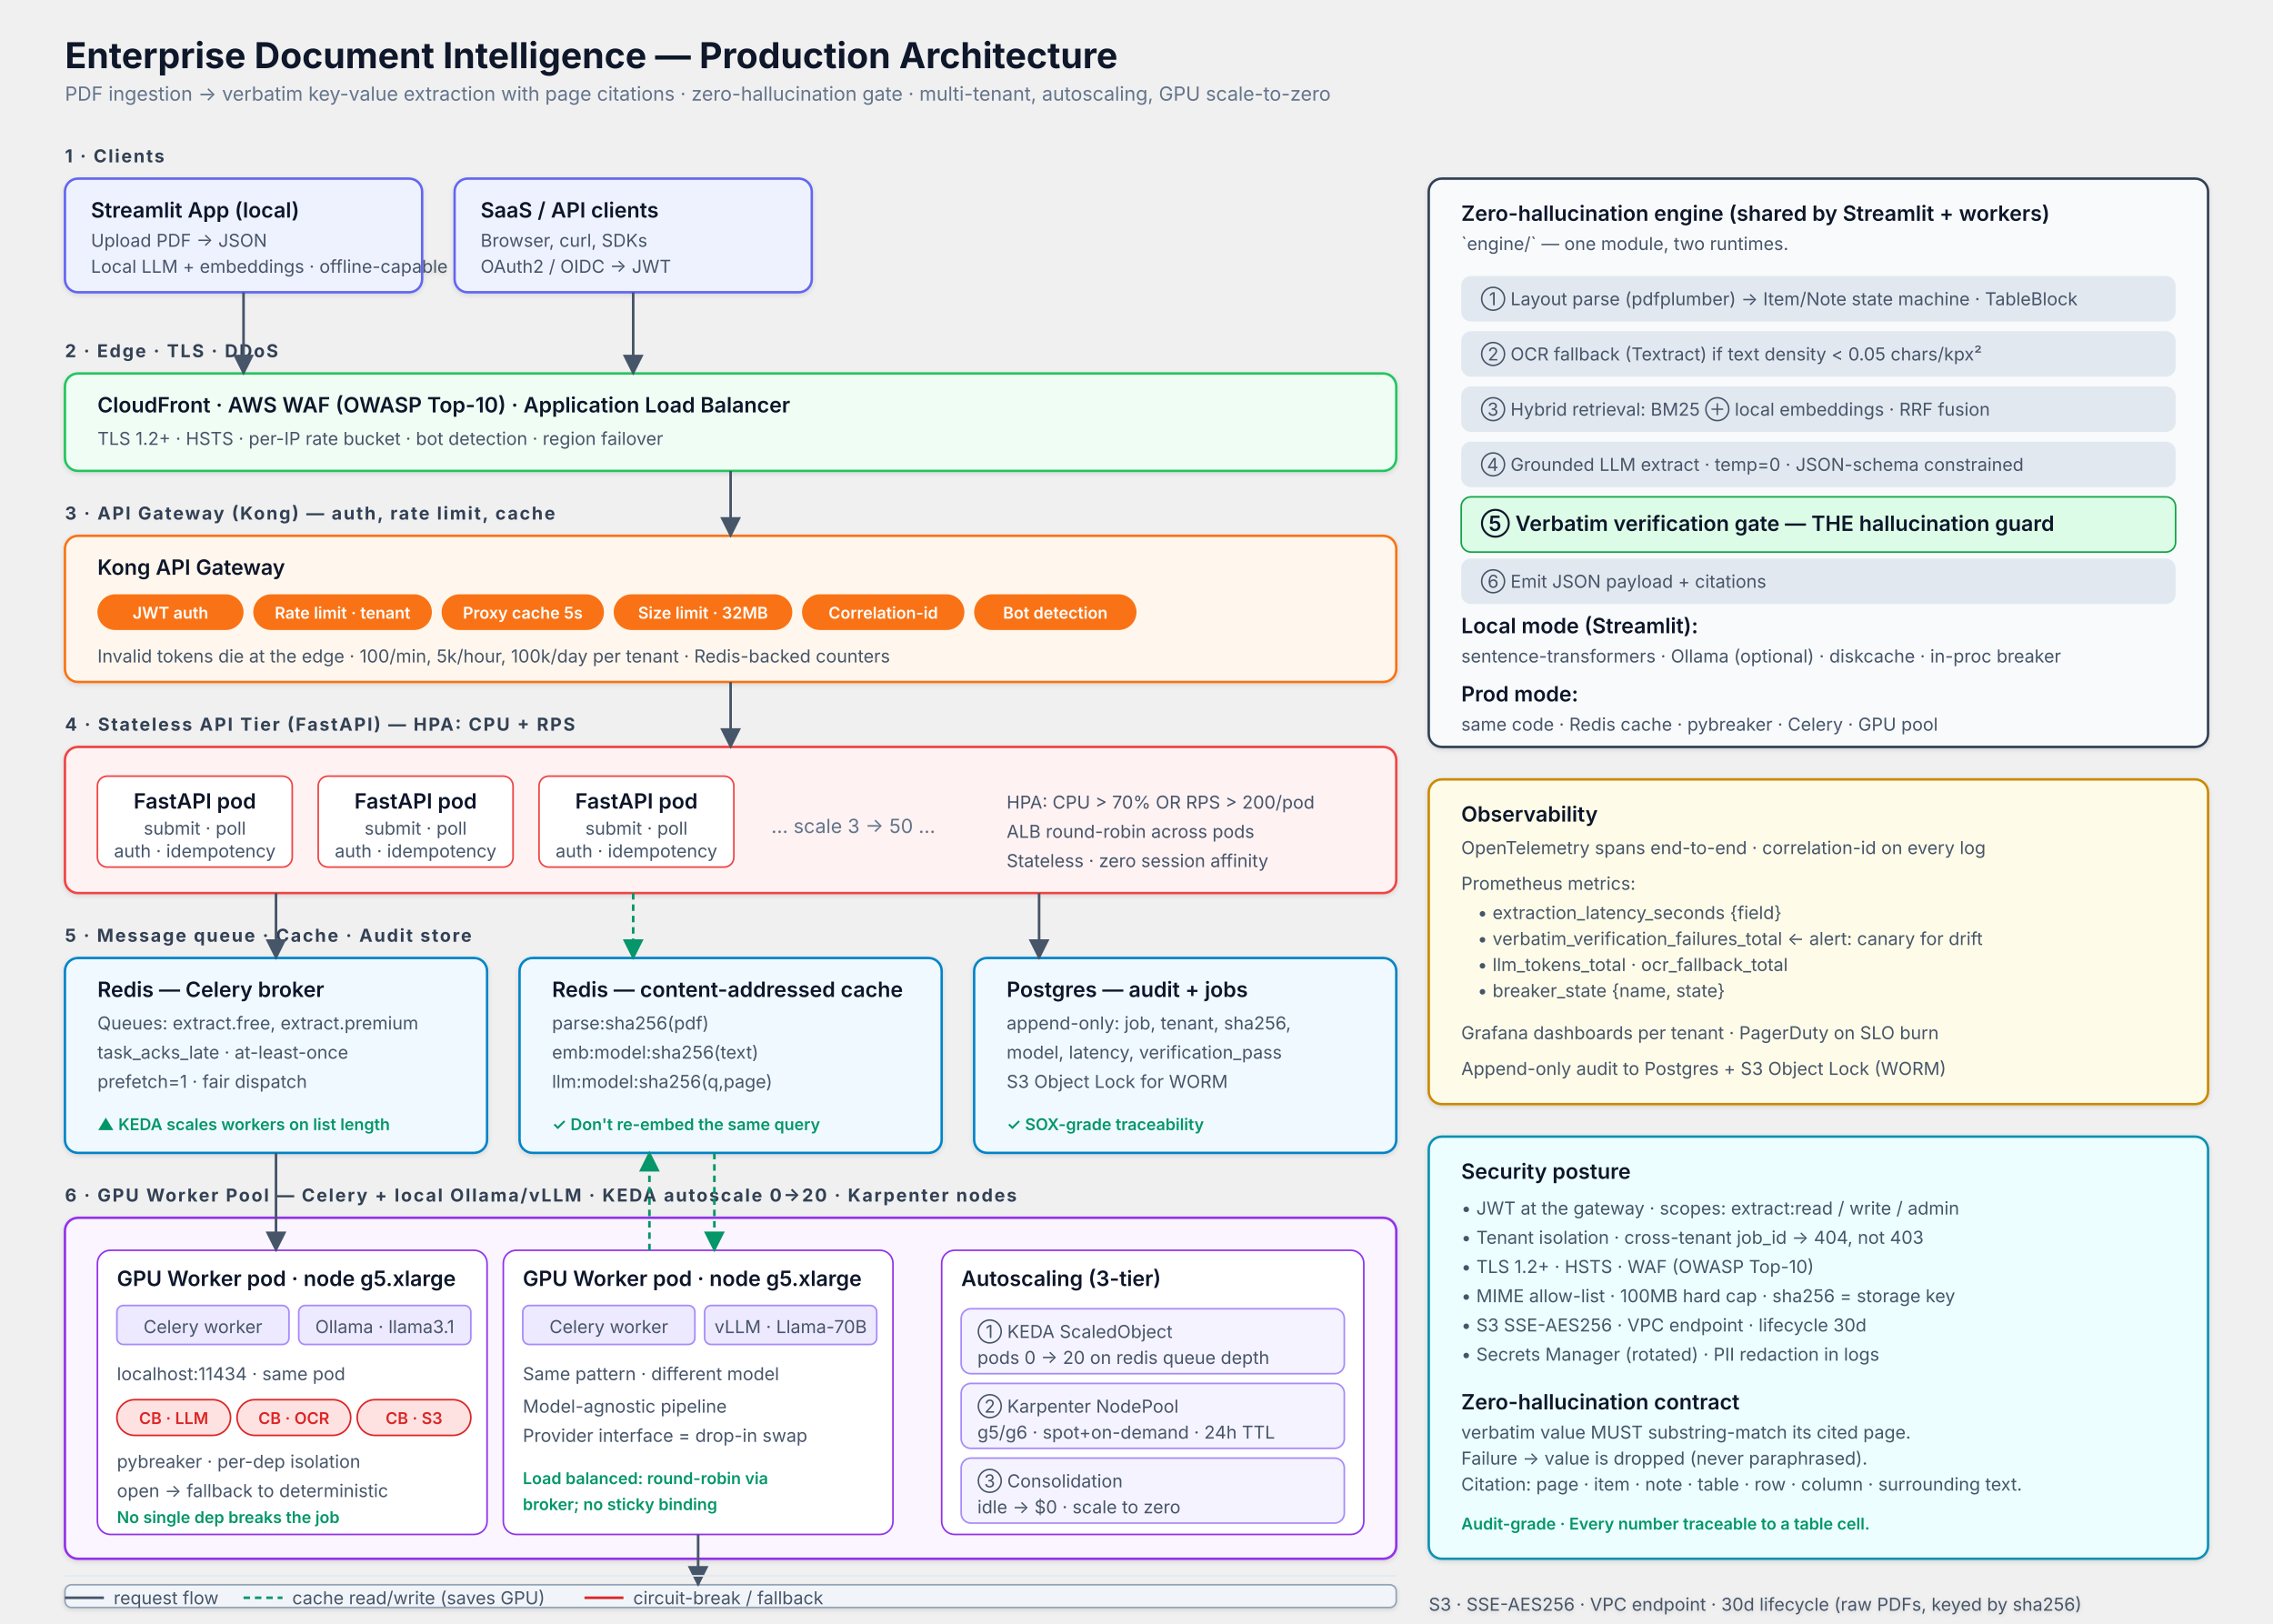
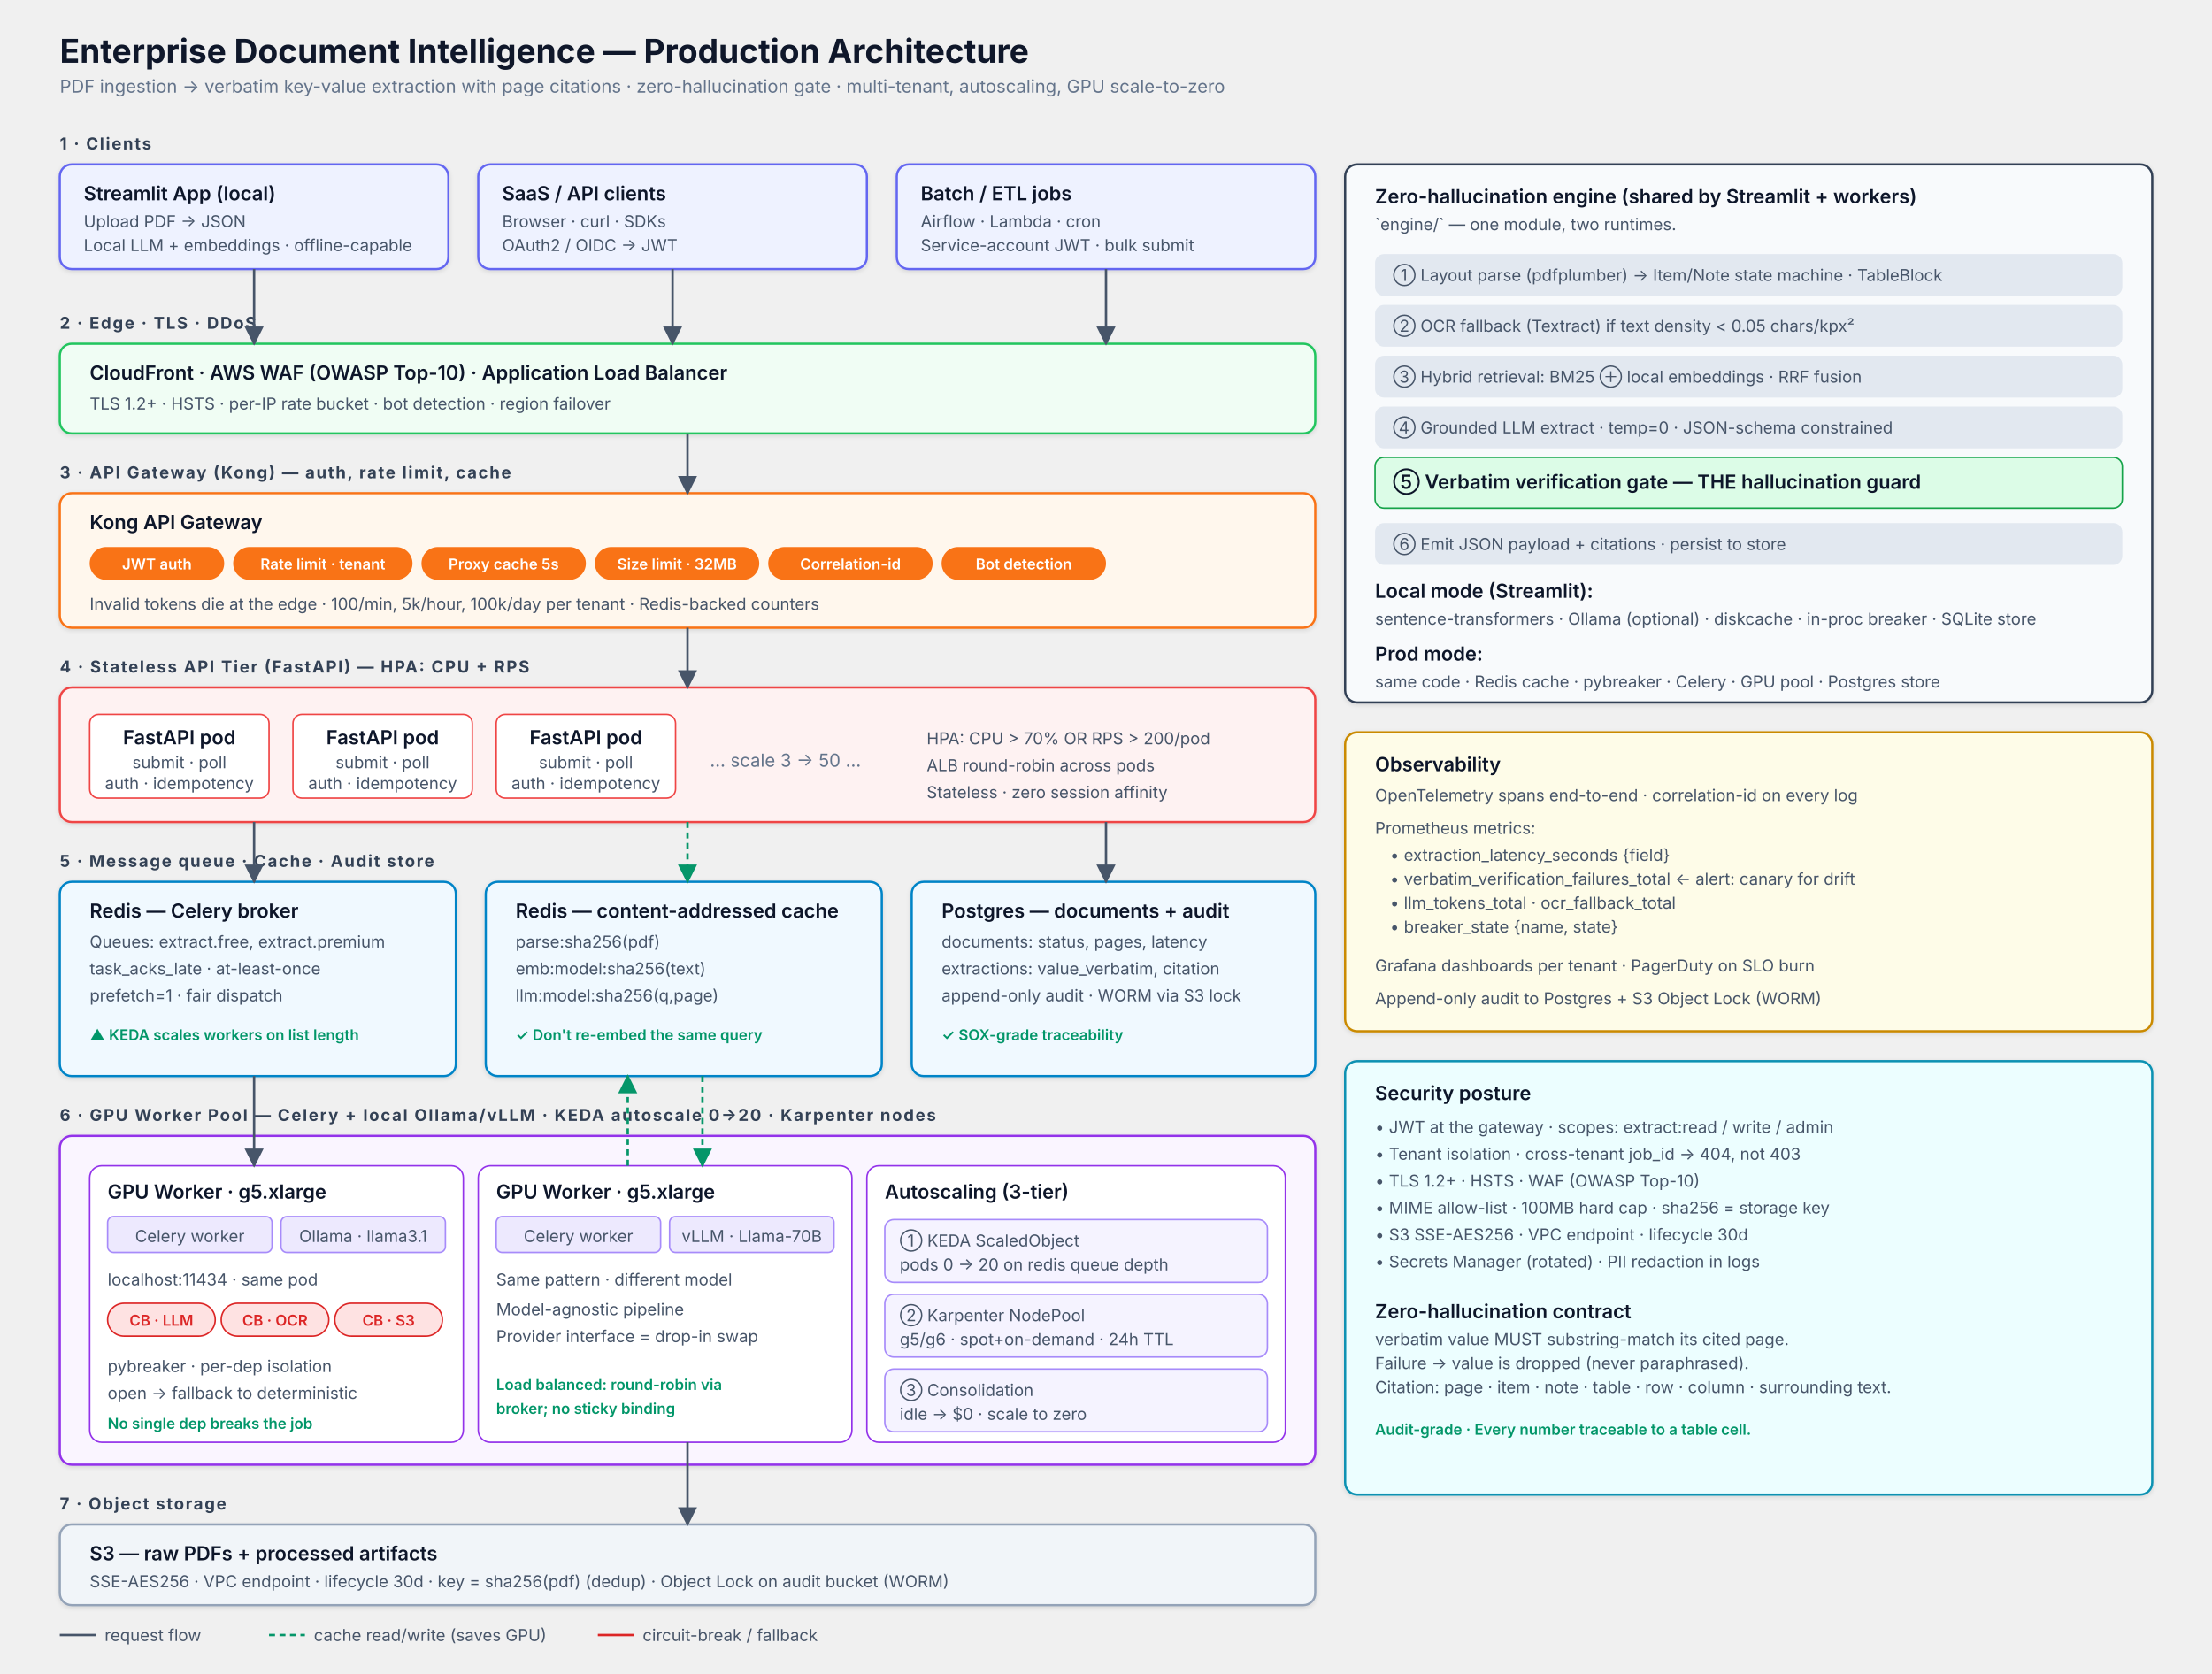
- <svg xmlns="http://www.w3.org/2000/svg" viewBox="0 0 1400 1000" font-family="-apple-system, Segoe UI, Inter, sans-serif">
+ <svg xmlns="http://www.w3.org/2000/svg" viewBox="0 0 1480 1120" font-family="-apple-system, Segoe UI, Inter, sans-serif">
  <defs>
    <marker id="arrow" viewBox="0 0 10 10" refX="9" refY="5" markerWidth="8" markerHeight="8" orient="auto-start-reverse">
      <path d="M0,0 L10,5 L0,10 z" fill="#475569" />
    </marker>
    <marker id="arrow-green" viewBox="0 0 10 10" refX="9" refY="5" markerWidth="8" markerHeight="8" orient="auto-start-reverse">
      <path d="M0,0 L10,5 L0,10 z" fill="#059669" />
    </marker>
    <marker id="arrow-red" viewBox="0 0 10 10" refX="9" refY="5" markerWidth="8" markerHeight="8" orient="auto-start-reverse">
      <path d="M0,0 L10,5 L0,10 z" fill="#dc2626" />
    </marker>
    <filter id="shadow" x="-5%" y="-5%" width="110%" height="115%">
      <feDropShadow dx="0" dy="1" stdDeviation="1.5" flood-color="#000" flood-opacity="0.12" />
    </filter>
    <style>
      .title   { font-size:22px; font-weight:700; fill:#0f172a; }
      .sub     { font-size:12px; fill:#64748b; }
      .layer   { font-size:11px; font-weight:700; fill:#334155; letter-spacing:1px; text-transform:uppercase; }
      .box     { font-size:13px; font-weight:600; fill:#0f172a; }
      .small   { font-size:11px; fill:#475569; }
      .tag     { font-size:10px; font-weight:600; fill:#ffffff; }
      .kpi     { font-size:10px; font-weight:600; fill:#059669; }
      .warn    { font-size:10px; font-weight:600; fill:#dc2626; }
      .flow    { stroke:#475569; stroke-width:1.6; fill:none; }
      .flow-g  { stroke:#059669; stroke-width:1.6; fill:none; stroke-dasharray: 4 3; }
      .flow-r  { stroke:#dc2626; stroke-width:1.6; fill:none; }
      .dim     { stroke:#cbd5e1; stroke-width:1; fill:none; stroke-dasharray: 3 3; }
    </style>
  </defs>
  <text x="40" y="42" class="title">Enterprise Document Intelligence — Production Architecture</text>
  <text x="40" y="62" class="sub">PDF ingestion → verbatim key-value extraction with page citations · zero-hallucination gate · multi-tenant, autoscaling, GPU scale-to-zero</text>
  <text x="40" y="100" class="layer">1 · Clients</text>
  <g filter="url(#shadow)">
-     <rect x="40" y="110" width="220" height="70" rx="8" fill="#eef2ff" stroke="#6366f1" stroke-width="1.5" />
+     <rect x="40" y="110" width="260" height="70" rx="8" fill="#eef2ff" stroke="#6366f1" stroke-width="1.5" />
    <text x="56" y="134" class="box">Streamlit App (local)</text>
    <text x="56" y="152" class="small">Upload PDF → JSON</text>
    <text x="56" y="168" class="small">Local LLM + embeddings · offline-capable</text>
  </g>
  <g filter="url(#shadow)">
-     <rect x="280" y="110" width="220" height="70" rx="8" fill="#eef2ff" stroke="#6366f1" stroke-width="1.5" />
-     <text x="296" y="134" class="box">SaaS / API clients</text>
-     <text x="296" y="152" class="small">Browser, curl, SDKs</text>
-     <text x="296" y="168" class="small">OAuth2 / OIDC → JWT</text>
+     <rect x="320" y="110" width="260" height="70" rx="8" fill="#eef2ff" stroke="#6366f1" stroke-width="1.5" />
+     <text x="336" y="134" class="box">SaaS / API clients</text>
+     <text x="336" y="152" class="small">Browser · curl · SDKs</text>
+     <text x="336" y="168" class="small">OAuth2 / OIDC → JWT</text>
+   </g>
+   <g filter="url(#shadow)">
+     <rect x="600" y="110" width="280" height="70" rx="8" fill="#eef2ff" stroke="#6366f1" stroke-width="1.5" />
+     <text x="616" y="134" class="box">Batch / ETL jobs</text>
+     <text x="616" y="152" class="small">Airflow · Lambda · cron</text>
+     <text x="616" y="168" class="small">Service-account JWT · bulk submit</text>
  </g>
  <text x="40" y="220" class="layer">2 · Edge · TLS · DDoS</text>
  <g filter="url(#shadow)">
-     <rect x="40" y="230" width="820" height="60" rx="8" fill="#f0fdf4" stroke="#22c55e" stroke-width="1.5" />
+     <rect x="40" y="230" width="840" height="60" rx="8" fill="#f0fdf4" stroke="#22c55e" stroke-width="1.5" />
    <text x="60" y="254" class="box">CloudFront  ·  AWS WAF (OWASP Top-10)  ·  Application Load Balancer</text>
    <text x="60" y="274" class="small">TLS 1.2+ · HSTS · per-IP rate bucket · bot detection · region failover</text>
  </g>
  <text x="40" y="320" class="layer">3 · API Gateway (Kong) — auth, rate limit, cache</text>
  <g filter="url(#shadow)">
-     <rect x="40" y="330" width="820" height="90" rx="8" fill="#fff7ed" stroke="#f97316" stroke-width="1.5" />
+     <rect x="40" y="330" width="840" height="90" rx="8" fill="#fff7ed" stroke="#f97316" stroke-width="1.5" />
    <text x="60" y="354" class="box">Kong API Gateway</text>
    <rect x="60" y="366" width="90" height="22" rx="11" fill="#f97316" />
    <text x="105" y="381" class="tag" text-anchor="middle">JWT auth</text>
-     <rect x="156" y="366" width="110" height="22" rx="11" fill="#f97316" />
-     <text x="211" y="381" class="tag" text-anchor="middle">Rate limit · tenant</text>
-     <rect x="272" y="366" width="100" height="22" rx="11" fill="#f97316" />
-     <text x="322" y="381" class="tag" text-anchor="middle">Proxy cache 5s</text>
-     <rect x="378" y="366" width="110" height="22" rx="11" fill="#f97316" />
-     <text x="433" y="381" class="tag" text-anchor="middle">Size limit · 32MB</text>
-     <rect x="494" y="366" width="100" height="22" rx="11" fill="#f97316" />
-     <text x="544" y="381" class="tag" text-anchor="middle">Correlation-id</text>
-     <rect x="600" y="366" width="100" height="22" rx="11" fill="#f97316" />
-     <text x="650" y="381" class="tag" text-anchor="middle">Bot detection</text>
+     <rect x="156" y="366" width="120" height="22" rx="11" fill="#f97316" />
+     <text x="216" y="381" class="tag" text-anchor="middle">Rate limit · tenant</text>
+     <rect x="282" y="366" width="110" height="22" rx="11" fill="#f97316" />
+     <text x="337" y="381" class="tag" text-anchor="middle">Proxy cache 5s</text>
+     <rect x="398" y="366" width="110" height="22" rx="11" fill="#f97316" />
+     <text x="453" y="381" class="tag" text-anchor="middle">Size limit · 32MB</text>
+     <rect x="514" y="366" width="110" height="22" rx="11" fill="#f97316" />
+     <text x="569" y="381" class="tag" text-anchor="middle">Correlation-id</text>
+     <rect x="630" y="366" width="110" height="22" rx="11" fill="#f97316" />
+     <text x="685" y="381" class="tag" text-anchor="middle">Bot detection</text>
    <text x="60" y="408" class="small">Invalid tokens die at the edge · 100/min, 5k/hour, 100k/day per tenant · Redis-backed counters</text>
  </g>
  <text x="40" y="450" class="layer">4 · Stateless API Tier (FastAPI) — HPA: CPU + RPS</text>
  <g filter="url(#shadow)">
-     <rect x="40" y="460" width="820" height="90" rx="8" fill="#fef2f2" stroke="#ef4444" stroke-width="1.5" />
+     <rect x="40" y="460" width="840" height="90" rx="8" fill="#fef2f2" stroke="#ef4444" stroke-width="1.5" />
    <g>
      <rect x="60" y="478" width="120" height="56" rx="6" fill="#ffffff" stroke="#ef4444" />
      <text x="120" y="498" class="box" text-anchor="middle">FastAPI pod</text>
      <text x="120" y="514" class="small" text-anchor="middle">submit · poll</text>
      <text x="120" y="528" class="small" text-anchor="middle">auth · idempotency</text>
    </g>
    <g>
      <rect x="196" y="478" width="120" height="56" rx="6" fill="#ffffff" stroke="#ef4444" />
      <text x="256" y="498" class="box" text-anchor="middle">FastAPI pod</text>
      <text x="256" y="514" class="small" text-anchor="middle">submit · poll</text>
      <text x="256" y="528" class="small" text-anchor="middle">auth · idempotency</text>
    </g>
    <g>
      <rect x="332" y="478" width="120" height="56" rx="6" fill="#ffffff" stroke="#ef4444" />
      <text x="392" y="498" class="box" text-anchor="middle">FastAPI pod</text>
      <text x="392" y="514" class="small" text-anchor="middle">submit · poll</text>
      <text x="392" y="528" class="small" text-anchor="middle">auth · idempotency</text>
    </g>
    <text x="475" y="513" class="sub">... scale 3 → 50 ...</text>
    <text x="620" y="498" class="small">HPA: CPU &gt; 70% OR RPS &gt; 200/pod</text>
    <text x="620" y="516" class="small">ALB round-robin across pods</text>
    <text x="620" y="534" class="small">Stateless · zero session affinity</text>
  </g>
  <text x="40" y="580" class="layer">5 · Message queue · Cache · Audit store</text>
  <g filter="url(#shadow)">
-     <rect x="40" y="590" width="260" height="120" rx="8" fill="#f0f9ff" stroke="#0284c7" stroke-width="1.5" />
+     <rect x="40" y="590" width="265" height="130" rx="8" fill="#f0f9ff" stroke="#0284c7" stroke-width="1.5" />
    <text x="60" y="614" class="box">Redis — Celery broker</text>
    <text x="60" y="634" class="small">Queues: extract.free, extract.premium</text>
    <text x="60" y="652" class="small">task_acks_late · at-least-once</text>
    <text x="60" y="670" class="small">prefetch=1 · fair dispatch</text>
    <text x="60" y="696" class="kpi">▲ KEDA scales workers on list length</text>
  </g>
  <g filter="url(#shadow)">
-     <rect x="320" y="590" width="260" height="120" rx="8" fill="#f0f9ff" stroke="#0284c7" stroke-width="1.5" />
-     <text x="340" y="614" class="box">Redis — content-addressed cache</text>
-     <text x="340" y="634" class="small">parse:sha256(pdf)</text>
-     <text x="340" y="652" class="small">emb:model:sha256(text)</text>
-     <text x="340" y="670" class="small">llm:model:sha256(q,page)</text>
-     <text x="340" y="696" class="kpi">✓ Don't re-embed the same query</text>
-   </g>
-   <g filter="url(#shadow)">
-     <rect x="600" y="590" width="260" height="120" rx="8" fill="#f0f9ff" stroke="#0284c7" stroke-width="1.5" />
-     <text x="620" y="614" class="box">Postgres — audit + jobs</text>
-     <text x="620" y="634" class="small">append-only: job, tenant, sha256,</text>
-     <text x="620" y="652" class="small">model, latency, verification_pass</text>
-     <text x="620" y="670" class="small">S3 Object Lock for WORM</text>
-     <text x="620" y="696" class="kpi">✓ SOX-grade traceability</text>
-   </g>
-   <text x="40" y="740" class="layer">6 · GPU Worker Pool — Celery + local Ollama/vLLM · KEDA autoscale 0→20 · Karpenter nodes</text>
-   <g filter="url(#shadow)">
-     <rect x="40" y="750" width="820" height="210" rx="8" fill="#faf5ff" stroke="#9333ea" stroke-width="1.5" />
-     <g transform="translate(60, 770)">
-       <rect width="240" height="175" rx="8" fill="#ffffff" stroke="#9333ea" />
-       <text x="12" y="22" class="box">GPU Worker pod · node g5.xlarge</text>
-       <rect x="12" y="34" width="106" height="24" rx="4" fill="#ede9fe" stroke="#a78bfa" />
-       <text x="65" y="51" class="small" text-anchor="middle">Celery worker</text>
-       <rect x="124" y="34" width="106" height="24" rx="4" fill="#ede9fe" stroke="#a78bfa" />
-       <text x="177" y="51" class="small" text-anchor="middle">Ollama · llama3.1</text>
+     <rect x="325" y="590" width="265" height="130" rx="8" fill="#f0f9ff" stroke="#0284c7" stroke-width="1.5" />
+     <text x="345" y="614" class="box">Redis — content-addressed cache</text>
+     <text x="345" y="634" class="small">parse:sha256(pdf)</text>
+     <text x="345" y="652" class="small">emb:model:sha256(text)</text>
+     <text x="345" y="670" class="small">llm:model:sha256(q,page)</text>
+     <text x="345" y="696" class="kpi">✓ Don't re-embed the same query</text>
+   </g>
+   <g filter="url(#shadow)">
+     <rect x="610" y="590" width="270" height="130" rx="8" fill="#f0f9ff" stroke="#0284c7" stroke-width="1.5" />
+     <text x="630" y="614" class="box">Postgres — documents + audit</text>
+     <text x="630" y="634" class="small">documents: status, pages, latency</text>
+     <text x="630" y="652" class="small">extractions: value_verbatim, citation</text>
+     <text x="630" y="670" class="small">append-only audit · WORM via S3 lock</text>
+     <text x="630" y="696" class="kpi">✓ SOX-grade traceability</text>
+   </g>
+   <text x="40" y="750" class="layer">6 · GPU Worker Pool — Celery + local Ollama/vLLM · KEDA autoscale 0→20 · Karpenter nodes</text>
+   <g filter="url(#shadow)">
+     <rect x="40" y="760" width="840" height="220" rx="8" fill="#faf5ff" stroke="#9333ea" stroke-width="1.5" />
+     <g transform="translate(60, 780)">
+       <rect width="250" height="185" rx="8" fill="#ffffff" stroke="#9333ea" />
+       <text x="12" y="22" class="box">GPU Worker · g5.xlarge</text>
+       <rect x="12" y="34" width="110" height="24" rx="4" fill="#ede9fe" stroke="#a78bfa" />
+       <text x="67" y="51" class="small" text-anchor="middle">Celery worker</text>
+       <rect x="128" y="34" width="110" height="24" rx="4" fill="#ede9fe" stroke="#a78bfa" />
+       <text x="183" y="51" class="small" text-anchor="middle">Ollama · llama3.1</text>
      <text x="12" y="80" class="small">localhost:11434 · same pod</text>
-       <rect x="12" y="92" width="70" height="22" rx="11" fill="#fee2e2" stroke="#dc2626" />
-       <text x="47" y="107" class="warn" text-anchor="middle">CB · LLM</text>
-       <rect x="86" y="92" width="70" height="22" rx="11" fill="#fee2e2" stroke="#dc2626" />
-       <text x="121" y="107" class="warn" text-anchor="middle">CB · OCR</text>
-       <rect x="160" y="92" width="70" height="22" rx="11" fill="#fee2e2" stroke="#dc2626" />
-       <text x="195" y="107" class="warn" text-anchor="middle">CB · S3</text>
-       <text x="12" y="134" class="small">pybreaker · per-dep isolation</text>
-       <text x="12" y="152" class="small">open → fallback to deterministic</text>
-       <text x="12" y="168" class="kpi">No single dep breaks the job</text>
-     </g>
-     <g transform="translate(310, 770)">
-       <rect width="240" height="175" rx="8" fill="#ffffff" stroke="#9333ea" />
-       <text x="12" y="22" class="box">GPU Worker pod · node g5.xlarge</text>
-       <rect x="12" y="34" width="106" height="24" rx="4" fill="#ede9fe" stroke="#a78bfa" />
-       <text x="65" y="51" class="small" text-anchor="middle">Celery worker</text>
-       <rect x="124" y="34" width="106" height="24" rx="4" fill="#ede9fe" stroke="#a78bfa" />
-       <text x="177" y="51" class="small" text-anchor="middle">vLLM · Llama-70B</text>
+       <rect x="12" y="92" width="72" height="22" rx="11" fill="#fee2e2" stroke="#dc2626" />
+       <text x="48" y="107" class="warn" text-anchor="middle">CB · LLM</text>
+       <rect x="88" y="92" width="72" height="22" rx="11" fill="#fee2e2" stroke="#dc2626" />
+       <text x="124" y="107" class="warn" text-anchor="middle">CB · OCR</text>
+       <rect x="164" y="92" width="72" height="22" rx="11" fill="#fee2e2" stroke="#dc2626" />
+       <text x="200" y="107" class="warn" text-anchor="middle">CB · S3</text>
+       <text x="12" y="138" class="small">pybreaker · per-dep isolation</text>
+       <text x="12" y="156" class="small">open → fallback to deterministic</text>
+       <text x="12" y="176" class="kpi">No single dep breaks the job</text>
+     </g>
+     <g transform="translate(320, 780)">
+       <rect width="250" height="185" rx="8" fill="#ffffff" stroke="#9333ea" />
+       <text x="12" y="22" class="box">GPU Worker · g5.xlarge</text>
+       <rect x="12" y="34" width="110" height="24" rx="4" fill="#ede9fe" stroke="#a78bfa" />
+       <text x="67" y="51" class="small" text-anchor="middle">Celery worker</text>
+       <rect x="128" y="34" width="110" height="24" rx="4" fill="#ede9fe" stroke="#a78bfa" />
+       <text x="183" y="51" class="small" text-anchor="middle">vLLM · Llama-70B</text>
      <text x="12" y="80" class="small">Same pattern · different model</text>
      <text x="12" y="100" class="small">Model-agnostic pipeline</text>
      <text x="12" y="118" class="small">Provider interface = drop-in swap</text>
-       <text x="12" y="144" class="kpi">Load balanced: round-robin via</text>
-       <text x="12" y="160" class="kpi">broker; no sticky binding</text>
-     </g>
-     <g transform="translate(580, 770)">
-       <rect width="260" height="175" rx="8" fill="#ffffff" stroke="#9333ea" />
+       <text x="12" y="150" class="kpi">Load balanced: round-robin via</text>
+       <text x="12" y="166" class="kpi">broker; no sticky binding</text>
+     </g>
+     <g transform="translate(580, 780)">
+       <rect width="280" height="185" rx="8" fill="#ffffff" stroke="#9333ea" />
      <text x="12" y="22" class="box">Autoscaling (3-tier)</text>
-       <rect x="12" y="36" width="236" height="40" rx="6" fill="#f5f3ff" stroke="#a78bfa" />
+       <rect x="12" y="36" width="256" height="42" rx="6" fill="#f5f3ff" stroke="#a78bfa" />
      <text x="22" y="54" class="small">① KEDA ScaledObject</text>
      <text x="22" y="70" class="small">pods 0 → 20 on redis queue depth</text>
-       <rect x="12" y="82" width="236" height="40" rx="6" fill="#f5f3ff" stroke="#a78bfa" />
-       <text x="22" y="100" class="small">② Karpenter NodePool</text>
-       <text x="22" y="116" class="small">g5/g6 · spot+on-demand · 24h TTL</text>
-       <rect x="12" y="128" width="236" height="40" rx="6" fill="#f5f3ff" stroke="#a78bfa" />
-       <text x="22" y="146" class="small">③ Consolidation</text>
-       <text x="22" y="162" class="small">idle → $0 · scale to zero</text>
-     </g>
-   </g>
-   <g filter="url(#shadow)">
-     <rect x="40" y="976" width="820" height="14" rx="4" fill="#f1f5f9" stroke="#94a3b8" />
-     <text x="880" y="988" class="small" dominant-baseline="middle" text-anchor="start">S3 · SSE-AES256 · VPC endpoint · 30d lifecycle  (raw PDFs, keyed by sha256)</text>
-   </g>
-   <g filter="url(#shadow)">
-     <rect x="880" y="110" width="480" height="350" rx="8" fill="#f8fafc" stroke="#334155" stroke-width="1.5" />
-     <text x="900" y="136" class="box">Zero-hallucination engine (shared by Streamlit + workers)</text>
-     <text x="900" y="154" class="small">`engine/` — one module, two runtimes.</text>
-     <g transform="translate(900, 170)">
-       <rect width="440" height="28" rx="6" fill="#e2e8f0" />
+       <rect x="12" y="86" width="256" height="42" rx="6" fill="#f5f3ff" stroke="#a78bfa" />
+       <text x="22" y="104" class="small">② Karpenter NodePool</text>
+       <text x="22" y="120" class="small">g5/g6 · spot+on-demand · 24h TTL</text>
+       <rect x="12" y="136" width="256" height="42" rx="6" fill="#f5f3ff" stroke="#a78bfa" />
+       <text x="22" y="154" class="small">③ Consolidation</text>
+       <text x="22" y="170" class="small">idle → $0 · scale to zero</text>
+     </g>
+   </g>
+   <text x="40" y="1010" class="layer">7 · Object storage</text>
+   <g filter="url(#shadow)">
+     <rect x="40" y="1020" width="840" height="54" rx="8" fill="#f1f5f9" stroke="#94a3b8" stroke-width="1.5" />
+     <text x="60" y="1044" class="box">S3 — raw PDFs + processed artifacts</text>
+     <text x="60" y="1062" class="small">SSE-AES256 · VPC endpoint · lifecycle 30d · key = sha256(pdf) (dedup) · Object Lock on audit bucket (WORM)</text>
+   </g>
+   <g filter="url(#shadow)">
+     <rect x="900" y="110" width="540" height="360" rx="8" fill="#f8fafc" stroke="#334155" stroke-width="1.5" />
+     <text x="920" y="136" class="box">Zero-hallucination engine (shared by Streamlit + workers)</text>
+     <text x="920" y="154" class="small">`engine/` — one module, two runtimes.</text>
+     <g transform="translate(920, 170)">
+       <rect width="500" height="28" rx="6" fill="#e2e8f0" />
      <text x="12" y="18" class="small">① Layout parse (pdfplumber) → Item/Note state machine · TableBlock</text>
-       <rect y="34" width="440" height="28" rx="6" fill="#e2e8f0" />
+       <rect y="34" width="500" height="28" rx="6" fill="#e2e8f0" />
      <text x="12" y="52" class="small">② OCR fallback (Textract) if text density &lt; 0.05 chars/kpx²</text>
-       <rect y="68" width="440" height="28" rx="6" fill="#e2e8f0" />
+       <rect y="68" width="500" height="28" rx="6" fill="#e2e8f0" />
      <text x="12" y="86" class="small">③ Hybrid retrieval: BM25 ⊕ local embeddings · RRF fusion</text>
-       <rect y="102" width="440" height="28" rx="6" fill="#e2e8f0" />
+       <rect y="102" width="500" height="28" rx="6" fill="#e2e8f0" />
      <text x="12" y="120" class="small">④ Grounded LLM extract · temp=0 · JSON-schema constrained</text>
-       <rect y="136" width="440" height="34" rx="6" fill="#dcfce7" stroke="#16a34a" />
+       <rect y="136" width="500" height="34" rx="6" fill="#dcfce7" stroke="#16a34a" />
      <text x="12" y="157" class="box" fill="#14532d">⑤ Verbatim verification gate — THE hallucination guard</text>
-       <rect y="174" width="440" height="28" rx="6" fill="#e2e8f0" />
-       <text x="12" y="192" class="small">⑥ Emit JSON payload + citations</text>
-     </g>
-     <text x="900" y="390" class="box">Local mode (Streamlit):</text>
-     <text x="900" y="408" class="small">sentence-transformers · Ollama (optional) · diskcache · in-proc breaker</text>
-     <text x="900" y="432" class="box">Prod mode:</text>
-     <text x="900" y="450" class="small">same code · Redis cache · pybreaker · Celery · GPU pool</text>
-   </g>
-   <g filter="url(#shadow)">
-     <rect x="880" y="480" width="480" height="200" rx="8" fill="#fefce8" stroke="#ca8a04" stroke-width="1.5" />
-     <text x="900" y="506" class="box">Observability</text>
-     <text x="900" y="526" class="small">OpenTelemetry spans end-to-end · correlation-id on every log</text>
-     <text x="900" y="548" class="small">Prometheus metrics:</text>
-     <text x="910" y="566" class="small">• extraction_latency_seconds {field}</text>
-     <text x="910" y="582" class="small">• verbatim_verification_failures_total   ← alert: canary for drift</text>
-     <text x="910" y="598" class="small">• llm_tokens_total · ocr_fallback_total</text>
-     <text x="910" y="614" class="small">• breaker_state {name, state}</text>
-     <text x="900" y="640" class="small">Grafana dashboards per tenant · PagerDuty on SLO burn</text>
-     <text x="900" y="662" class="small">Append-only audit to Postgres + S3 Object Lock (WORM)</text>
-   </g>
-   <g filter="url(#shadow)">
-     <rect x="880" y="700" width="480" height="260" rx="8" fill="#ecfeff" stroke="#0891b2" stroke-width="1.5" />
-     <text x="900" y="726" class="box">Security posture</text>
-     <text x="900" y="748" class="small">• JWT at the gateway · scopes: extract:read / write / admin</text>
-     <text x="900" y="766" class="small">• Tenant isolation · cross-tenant job_id → 404, not 403</text>
-     <text x="900" y="784" class="small">• TLS 1.2+ · HSTS · WAF (OWASP Top-10)</text>
-     <text x="900" y="802" class="small">• MIME allow-list · 100MB hard cap · sha256 = storage key</text>
-     <text x="900" y="820" class="small">• S3 SSE-AES256 · VPC endpoint · lifecycle 30d</text>
-     <text x="900" y="838" class="small">• Secrets Manager (rotated) · PII redaction in logs</text>
-     <text x="900" y="868" class="box">Zero-hallucination contract</text>
-     <text x="900" y="886" class="small">verbatim value MUST substring-match its cited page.</text>
-     <text x="900" y="902" class="small">Failure → value is dropped (never paraphrased).</text>
-     <text x="900" y="918" class="small">Citation: page · item · note · table · row · column · surrounding text.</text>
-     <text x="900" y="942" class="kpi">Audit-grade · Every number traceable to a table cell.</text>
-   </g>
-   <path class="flow" d="M 150 180 V 230" marker-end="url(#arrow)" />
-   <path class="flow" d="M 390 180 V 230" marker-end="url(#arrow)" />
-   <path class="flow" d="M 450 290 V 330" marker-end="url(#arrow)" />
-   <path class="flow" d="M 450 420 V 460" marker-end="url(#arrow)" />
+       <rect y="180" width="500" height="28" rx="6" fill="#e2e8f0" />
+       <text x="12" y="198" class="small">⑥ Emit JSON payload + citations · persist to store</text>
+     </g>
+     <text x="920" y="400" class="box">Local mode (Streamlit):</text>
+     <text x="920" y="418" class="small">sentence-transformers · Ollama (optional) · diskcache · in-proc breaker · SQLite store</text>
+     <text x="920" y="442" class="box">Prod mode:</text>
+     <text x="920" y="460" class="small">same code · Redis cache · pybreaker · Celery · GPU pool · Postgres store</text>
+   </g>
+   <g filter="url(#shadow)">
+     <rect x="900" y="490" width="540" height="200" rx="8" fill="#fefce8" stroke="#ca8a04" stroke-width="1.5" />
+     <text x="920" y="516" class="box">Observability</text>
+     <text x="920" y="536" class="small">OpenTelemetry spans end-to-end · correlation-id on every log</text>
+     <text x="920" y="558" class="small">Prometheus metrics:</text>
+     <text x="930" y="576" class="small">• extraction_latency_seconds {field}</text>
+     <text x="930" y="592" class="small">• verbatim_verification_failures_total   ← alert: canary for drift</text>
+     <text x="930" y="608" class="small">• llm_tokens_total · ocr_fallback_total</text>
+     <text x="930" y="624" class="small">• breaker_state {name, state}</text>
+     <text x="920" y="650" class="small">Grafana dashboards per tenant · PagerDuty on SLO burn</text>
+     <text x="920" y="672" class="small">Append-only audit to Postgres + S3 Object Lock (WORM)</text>
+   </g>
+   <g filter="url(#shadow)">
+     <rect x="900" y="710" width="540" height="290" rx="8" fill="#ecfeff" stroke="#0891b2" stroke-width="1.5" />
+     <text x="920" y="736" class="box">Security posture</text>
+     <text x="920" y="758" class="small">• JWT at the gateway · scopes: extract:read / write / admin</text>
+     <text x="920" y="776" class="small">• Tenant isolation · cross-tenant job_id → 404, not 403</text>
+     <text x="920" y="794" class="small">• TLS 1.2+ · HSTS · WAF (OWASP Top-10)</text>
+     <text x="920" y="812" class="small">• MIME allow-list · 100MB hard cap · sha256 = storage key</text>
+     <text x="920" y="830" class="small">• S3 SSE-AES256 · VPC endpoint · lifecycle 30d</text>
+     <text x="920" y="848" class="small">• Secrets Manager (rotated) · PII redaction in logs</text>
+     <text x="920" y="882" class="box">Zero-hallucination contract</text>
+     <text x="920" y="900" class="small">verbatim value MUST substring-match its cited page.</text>
+     <text x="920" y="916" class="small">Failure → value is dropped (never paraphrased).</text>
+     <text x="920" y="932" class="small">Citation: page · item · note · table · row · column · surrounding text.</text>
+     <text x="920" y="960" class="kpi">Audit-grade · Every number traceable to a table cell.</text>
+   </g>
+   <path class="flow" d="M 170 180 V 230" marker-end="url(#arrow)" />
+   <path class="flow" d="M 450 180 V 230" marker-end="url(#arrow)" />
+   <path class="flow" d="M 740 180 V 230" marker-end="url(#arrow)" />
+   <path class="flow" d="M 460 290 V 330" marker-end="url(#arrow)" />
+   <path class="flow" d="M 460 420 V 460" marker-end="url(#arrow)" />
  <path class="flow" d="M 170 550 V 590" marker-end="url(#arrow)" />
-   <path class="flow-g" d="M 390 550 V 590" marker-end="url(#arrow-green)" />
-   <path class="flow" d="M 640 550 V 590" marker-end="url(#arrow)" />
-   <path class="flow" d="M 170 710 V 770" marker-end="url(#arrow)" />
-   <path class="flow-g" d="M 400 770 V 710" marker-end="url(#arrow-green)" />
-   <path class="flow-g" d="M 440 710 V 770" marker-end="url(#arrow-green)" />
-   <path class="flow" d="M 430 945 V 976" marker-end="url(#arrow)" />
-   <g transform="translate(40, 970)">
-     <rect width="820" height="1" fill="#e2e8f0" />
-   </g>
-   <g transform="translate(40, 984)">
+   <path class="flow-g" d="M 460 550 V 590" marker-end="url(#arrow-green)" />
+   <path class="flow" d="M 740 550 V 590" marker-end="url(#arrow)" />
+   <path class="flow" d="M 170 720 V 780" marker-end="url(#arrow)" />
+   <path class="flow-g" d="M 420 780 V 720" marker-end="url(#arrow-green)" />
+   <path class="flow-g" d="M 470 720 V 780" marker-end="url(#arrow-green)" />
+   <path class="flow" d="M 460 965 V 1020" marker-end="url(#arrow)" />
+   <g transform="translate(40, 1094)">
    <line x1="0" y1="0" x2="24" y2="0" class="flow" />
    <text x="30" y="4" class="small">request flow</text>
-     <line x1="110" y1="0" x2="134" y2="0" class="flow-g" />
-     <text x="140" y="4" class="small">cache read/write (saves GPU)</text>
-     <line x1="320" y1="0" x2="344" y2="0" class="flow-r" />
-     <text x="350" y="4" class="small">circuit-break / fallback</text>
+     <line x1="140" y1="0" x2="164" y2="0" class="flow-g" />
+     <text x="170" y="4" class="small">cache read/write (saves GPU)</text>
+     <line x1="360" y1="0" x2="384" y2="0" class="flow-r" />
+     <text x="390" y="4" class="small">circuit-break / fallback</text>
  </g>
</svg>
